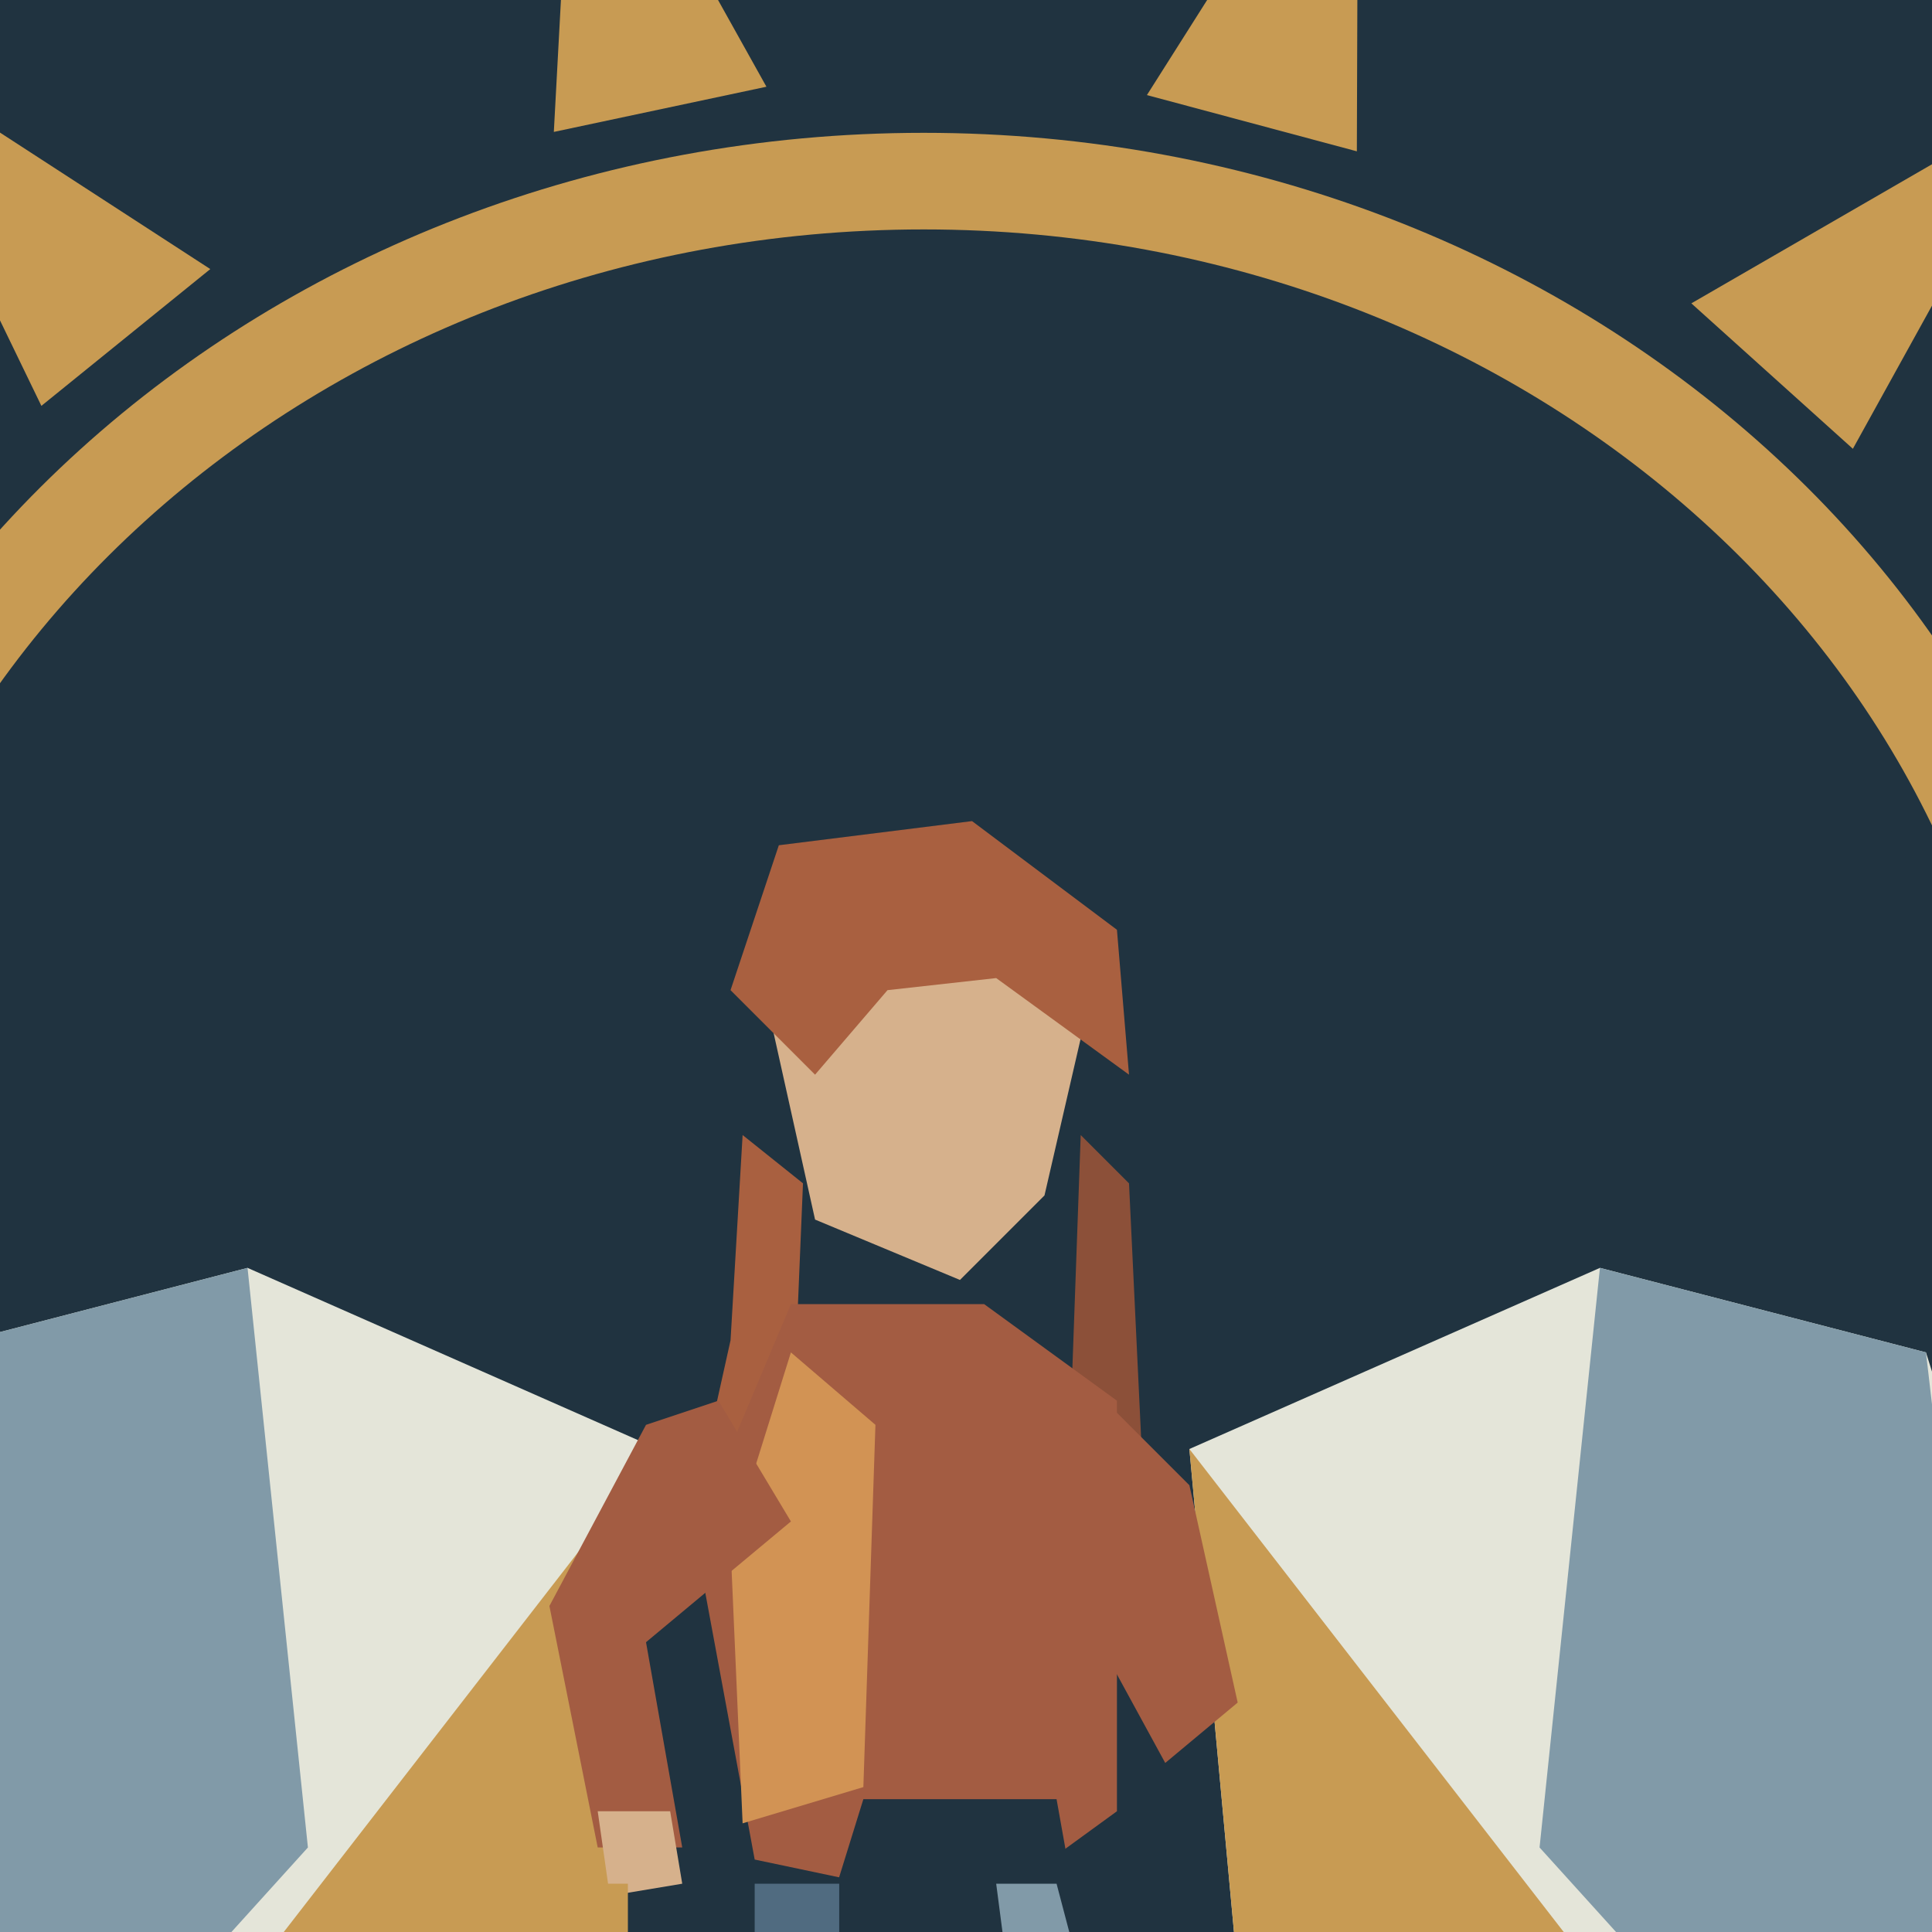
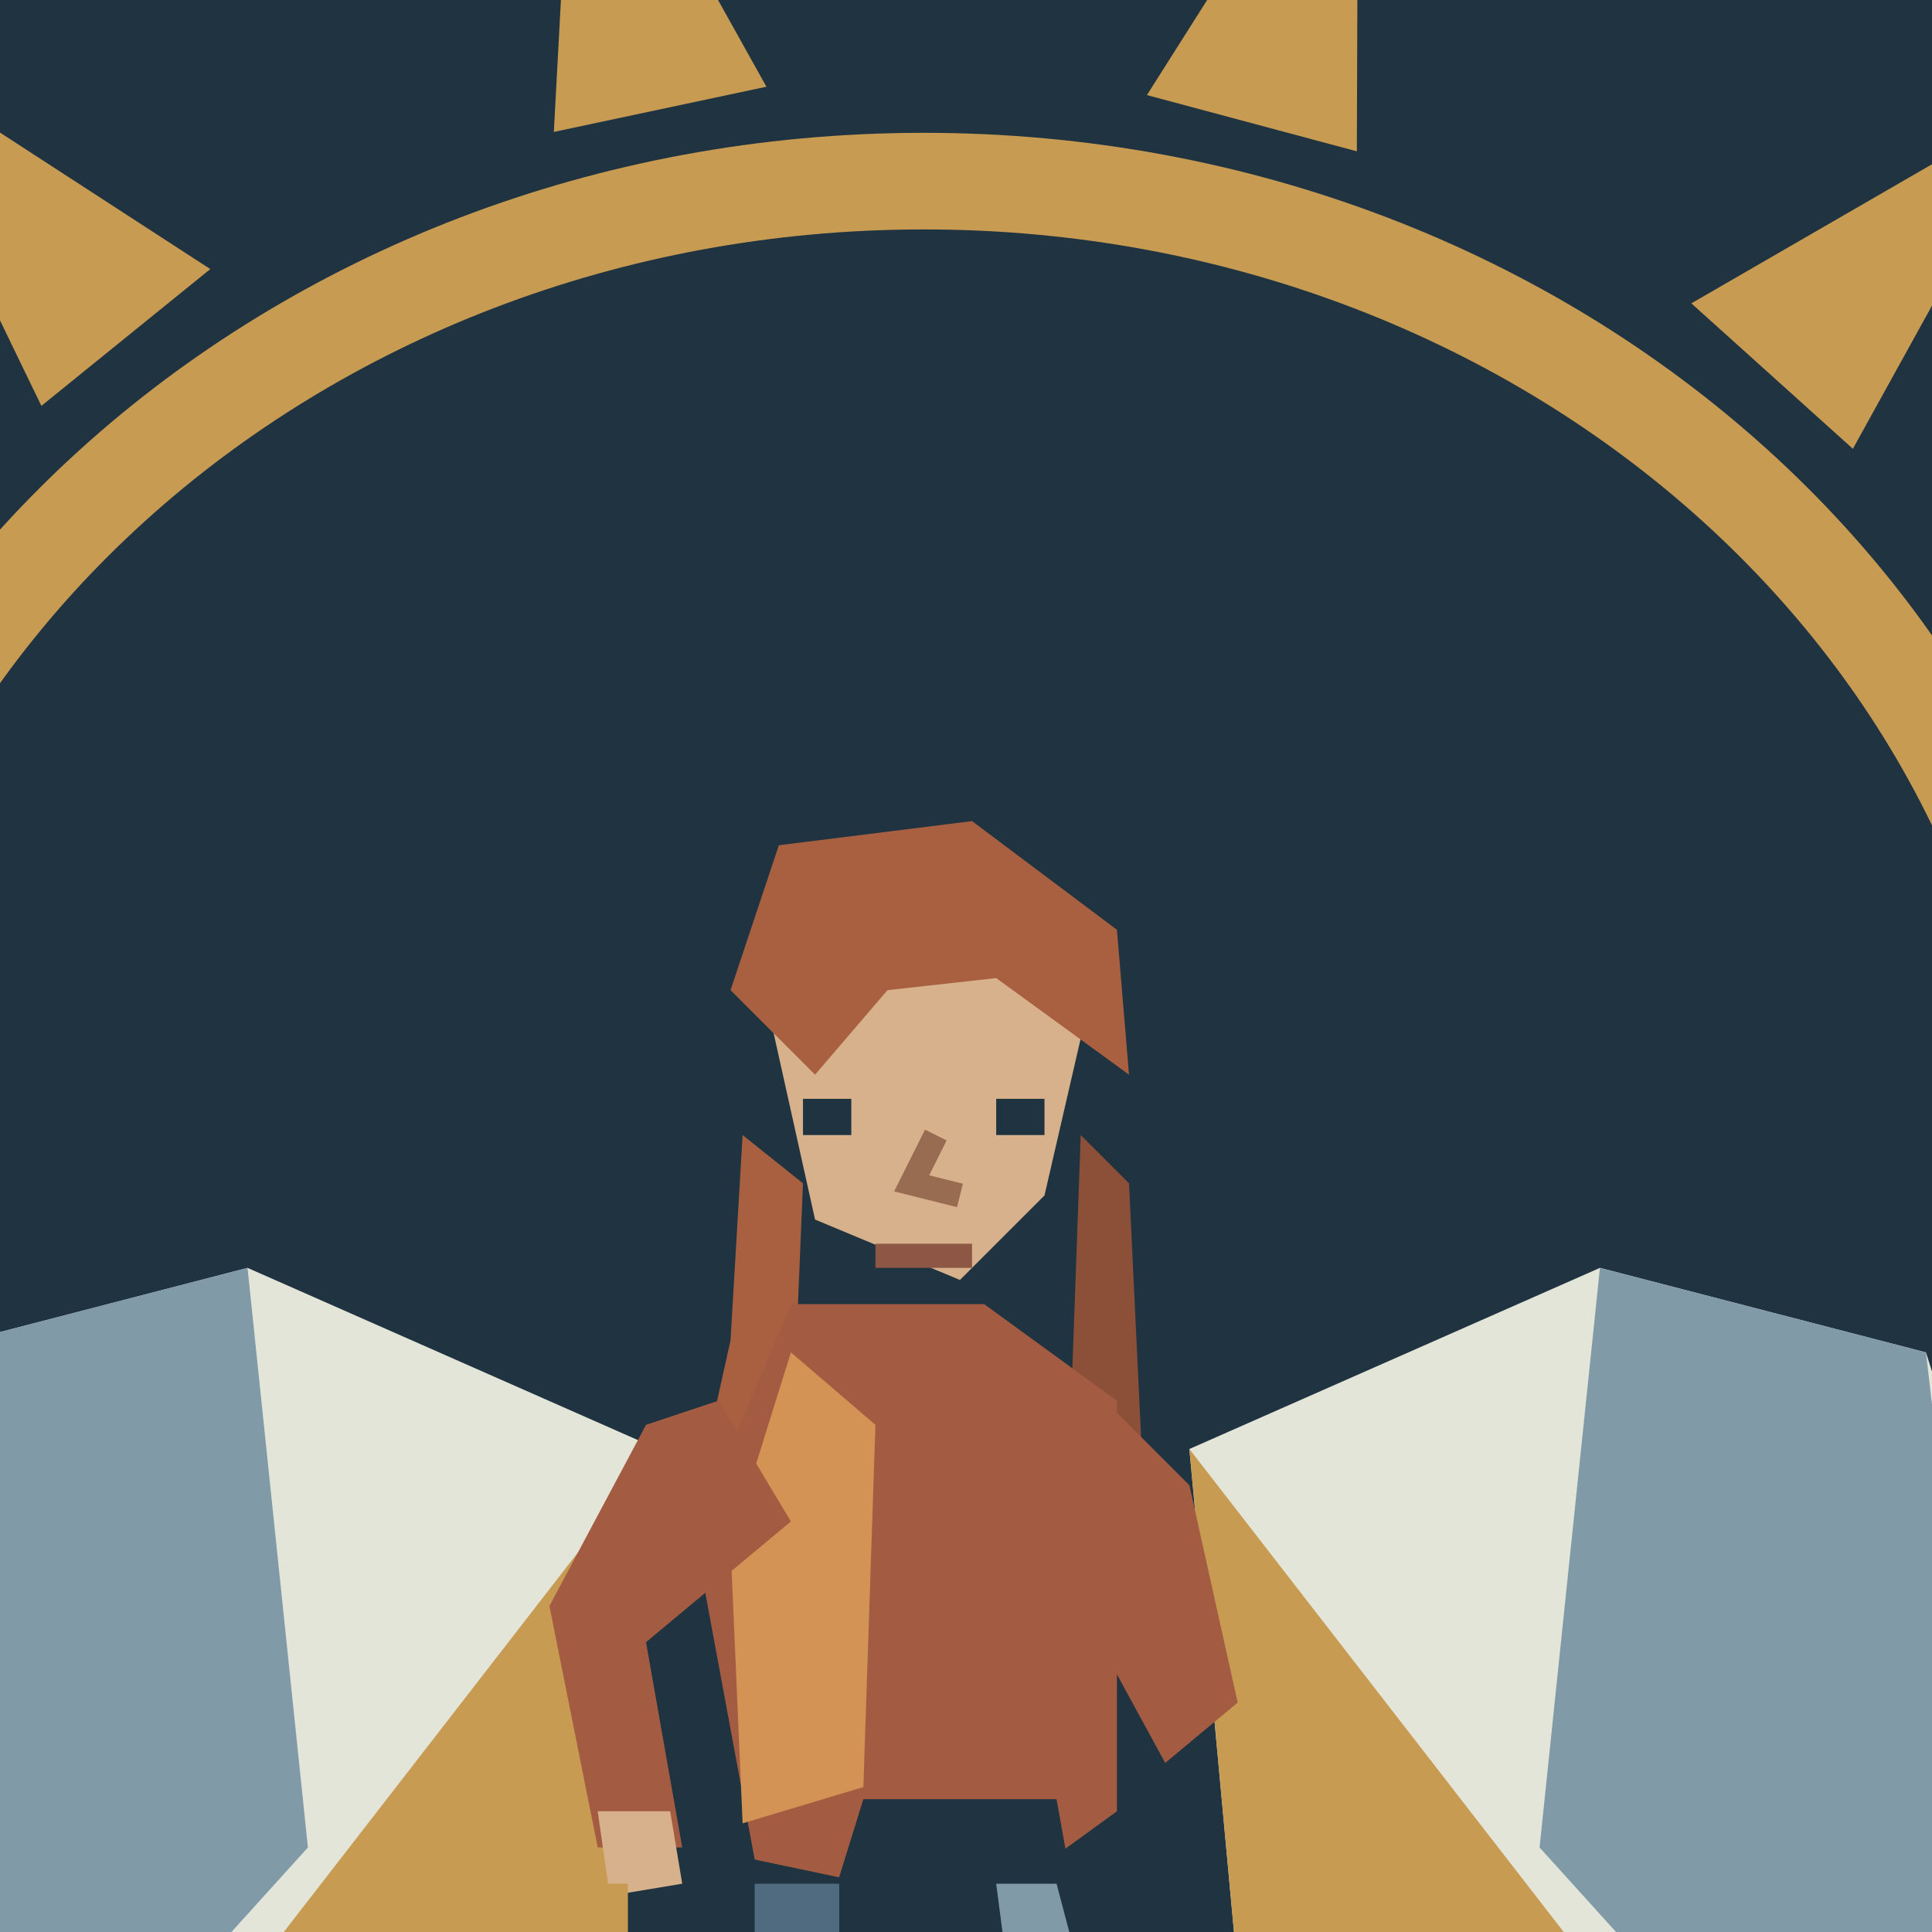
<svg xmlns="http://www.w3.org/2000/svg" width="128" height="128" viewBox="0 0 128 128">
  <path d="M0 0h128v128h-128Z" fill="#203340" />
  <g transform="translate(-150 -8) scale(.8)">
    <ellipse cx="264" cy="111" rx="96" ry="86" fill="none" stroke="#203340" stroke-width="16" />
    <ellipse cx="264" cy="111" rx="95" ry="86" fill="none" stroke="#c89b53" stroke-width="8" />
    <polygon points="164.417,80.989 137.017,60.158 171.738,64.545" fill="#c89b53" />
    <polygon points="190.927,43.612 176.524,13.857 204.916,32.284" fill="#c89b53" />
    <polygon points="233.366,20.925 235.1,-11.268 250.973,17.183" fill="#c89b53" />
    <polygon points="282.483,17.874 299.976,-9.741 299.869,22.532" fill="#c89b53" />
    <polygon points="327.57,35.122 357.009,18.107 340.947,47.167" fill="#c89b53" />
    <polygon points="358.801,68.911 393.768,66.204 365.251,85.716" fill="#c89b53" />
    <polygon points="369.366,111.875 402.239,124.066 367.484,129.776" fill="#c89b53" />
    <polygon points="356.962,154.648 380.575,179.08 347.159,169.744" fill="#c89b53" />
    <polygon points="324.294,187.906 333.5,219.253 308.706,196.906" fill="#c89b53" />
    <polygon points="278.483,204.4 271.275,235.829 260.508,205.342" fill="#c89b53" />
    <polygon points="229.515,200.534 207.464,225.193 213.071,193.213" fill="#c89b53" />
    <polygon points="282,124 319,102 358,114 372,151 406,171 431,237 380,218 339,199 317,237 290,207" fill="#203340" />
    <polygon points="286,130 320,115 347,122 358,157 389,178 409,218 373,202 334,184 314,218 292,195" fill="#e4e5d9" />
    <polygon points="320,115 315,163 334,184 373,202 352,165 347,122" fill="#819aa8" />
    <polygon points="286,130 292,195 314,218 317,170" fill="#c89b53" />
    <polygon points="246,124 209,102 170,114 156,151 122,171 97,237 148,218 189,199 211,237 238,207" fill="#203340" />
    <polygon points="242,130 208,115 181,122 170,157 139,178 119,218 155,202 194,184 214,218 236,195" fill="#e4e5d9" />
    <polygon points="208,115 213,163 194,184 155,202 176,165 181,122" fill="#819aa8" />
    <polygon points="242,130 236,195 214,218 211,170" fill="#c89b53" />
    <polygon points="235,183 264,169 295,183 310,254 281,239 264,274 245,243 215,256" fill="#203340" />
    <polygon points="240,189 264,179 289,190 296,239 278,227 264,255 249,231 229,242" fill="#819aa8" />
    <polygon points="247,91 253,81 272,82 282,94 279,112 269,122 252,115" fill="#203340" />
    <polygon points="251,93 257,87 271,88 277,96 274,109 267,116 255,111" fill="#d6b18c" />
    <polygon points="248,92 252,80 268,78 280,87 281,99 270,91 261,92 255,99" fill="#a96040" />
    <polygon points="249,104 254,108 253,132 248,144 244,139 248,121" fill="#a96040" />
    <polygon points="277,104 281,108 282,129 287,140 283,145 276,132" fill="#8c5039" />
    <polygon points="253,118 269,118 280,126 280,160 269,168 250,164 245,137" fill="#a35c42" />
    <polygon points="253,122 260,128 259,158 249,161 248,138" fill="#d29354" />
    <polygon points="259,159 275,159 280,187 270,191 265,170 259,191 250,188" fill="#203340" />
    <polygon points="250,166 257,166 257,188 250,190" fill="#506b80" />
    <polygon points="270,166 275,166 280,185 273,189" fill="#819aa8" />
    <polygon points="249,186 258,186 260,194 247,194" fill="#203340" />
    <polygon points="273,185 280,184 285,191 274,194" fill="#203340" />
    <polygon points="247,126 241,128 233,143 237,163 244,163 241,146 253,136" fill="#a35c42" />
    <polygon points="278,125 286,133 290,151 284,156 278,145 271,138" fill="#a35c42" />
    <polygon points="237,160 243,160 244,166 238,167" fill="#d6b18c" />
    <polyline points="238,166 238,173" fill="none" stroke="#c89b53" stroke-width="3" />
    <path d="M229 173h17v22h-17Z" fill="#203340" />
    <path d="M232 176h11v14h-11Z" fill="#fff0c7" />
    <path d="M229 194h17v3h-17Z" fill="#c89b53" />
+     <path d="M254 101h4v3h-4Z M270 101h4v3h-4Z" fill="#203340" />
+     <polyline points="265,104 263,108 267,109" fill="none" stroke="#976c51" stroke-width="2" />
+     <path d="M260 113h8v2h-8Z" fill="#8d5645" />
  </g>
</svg>
